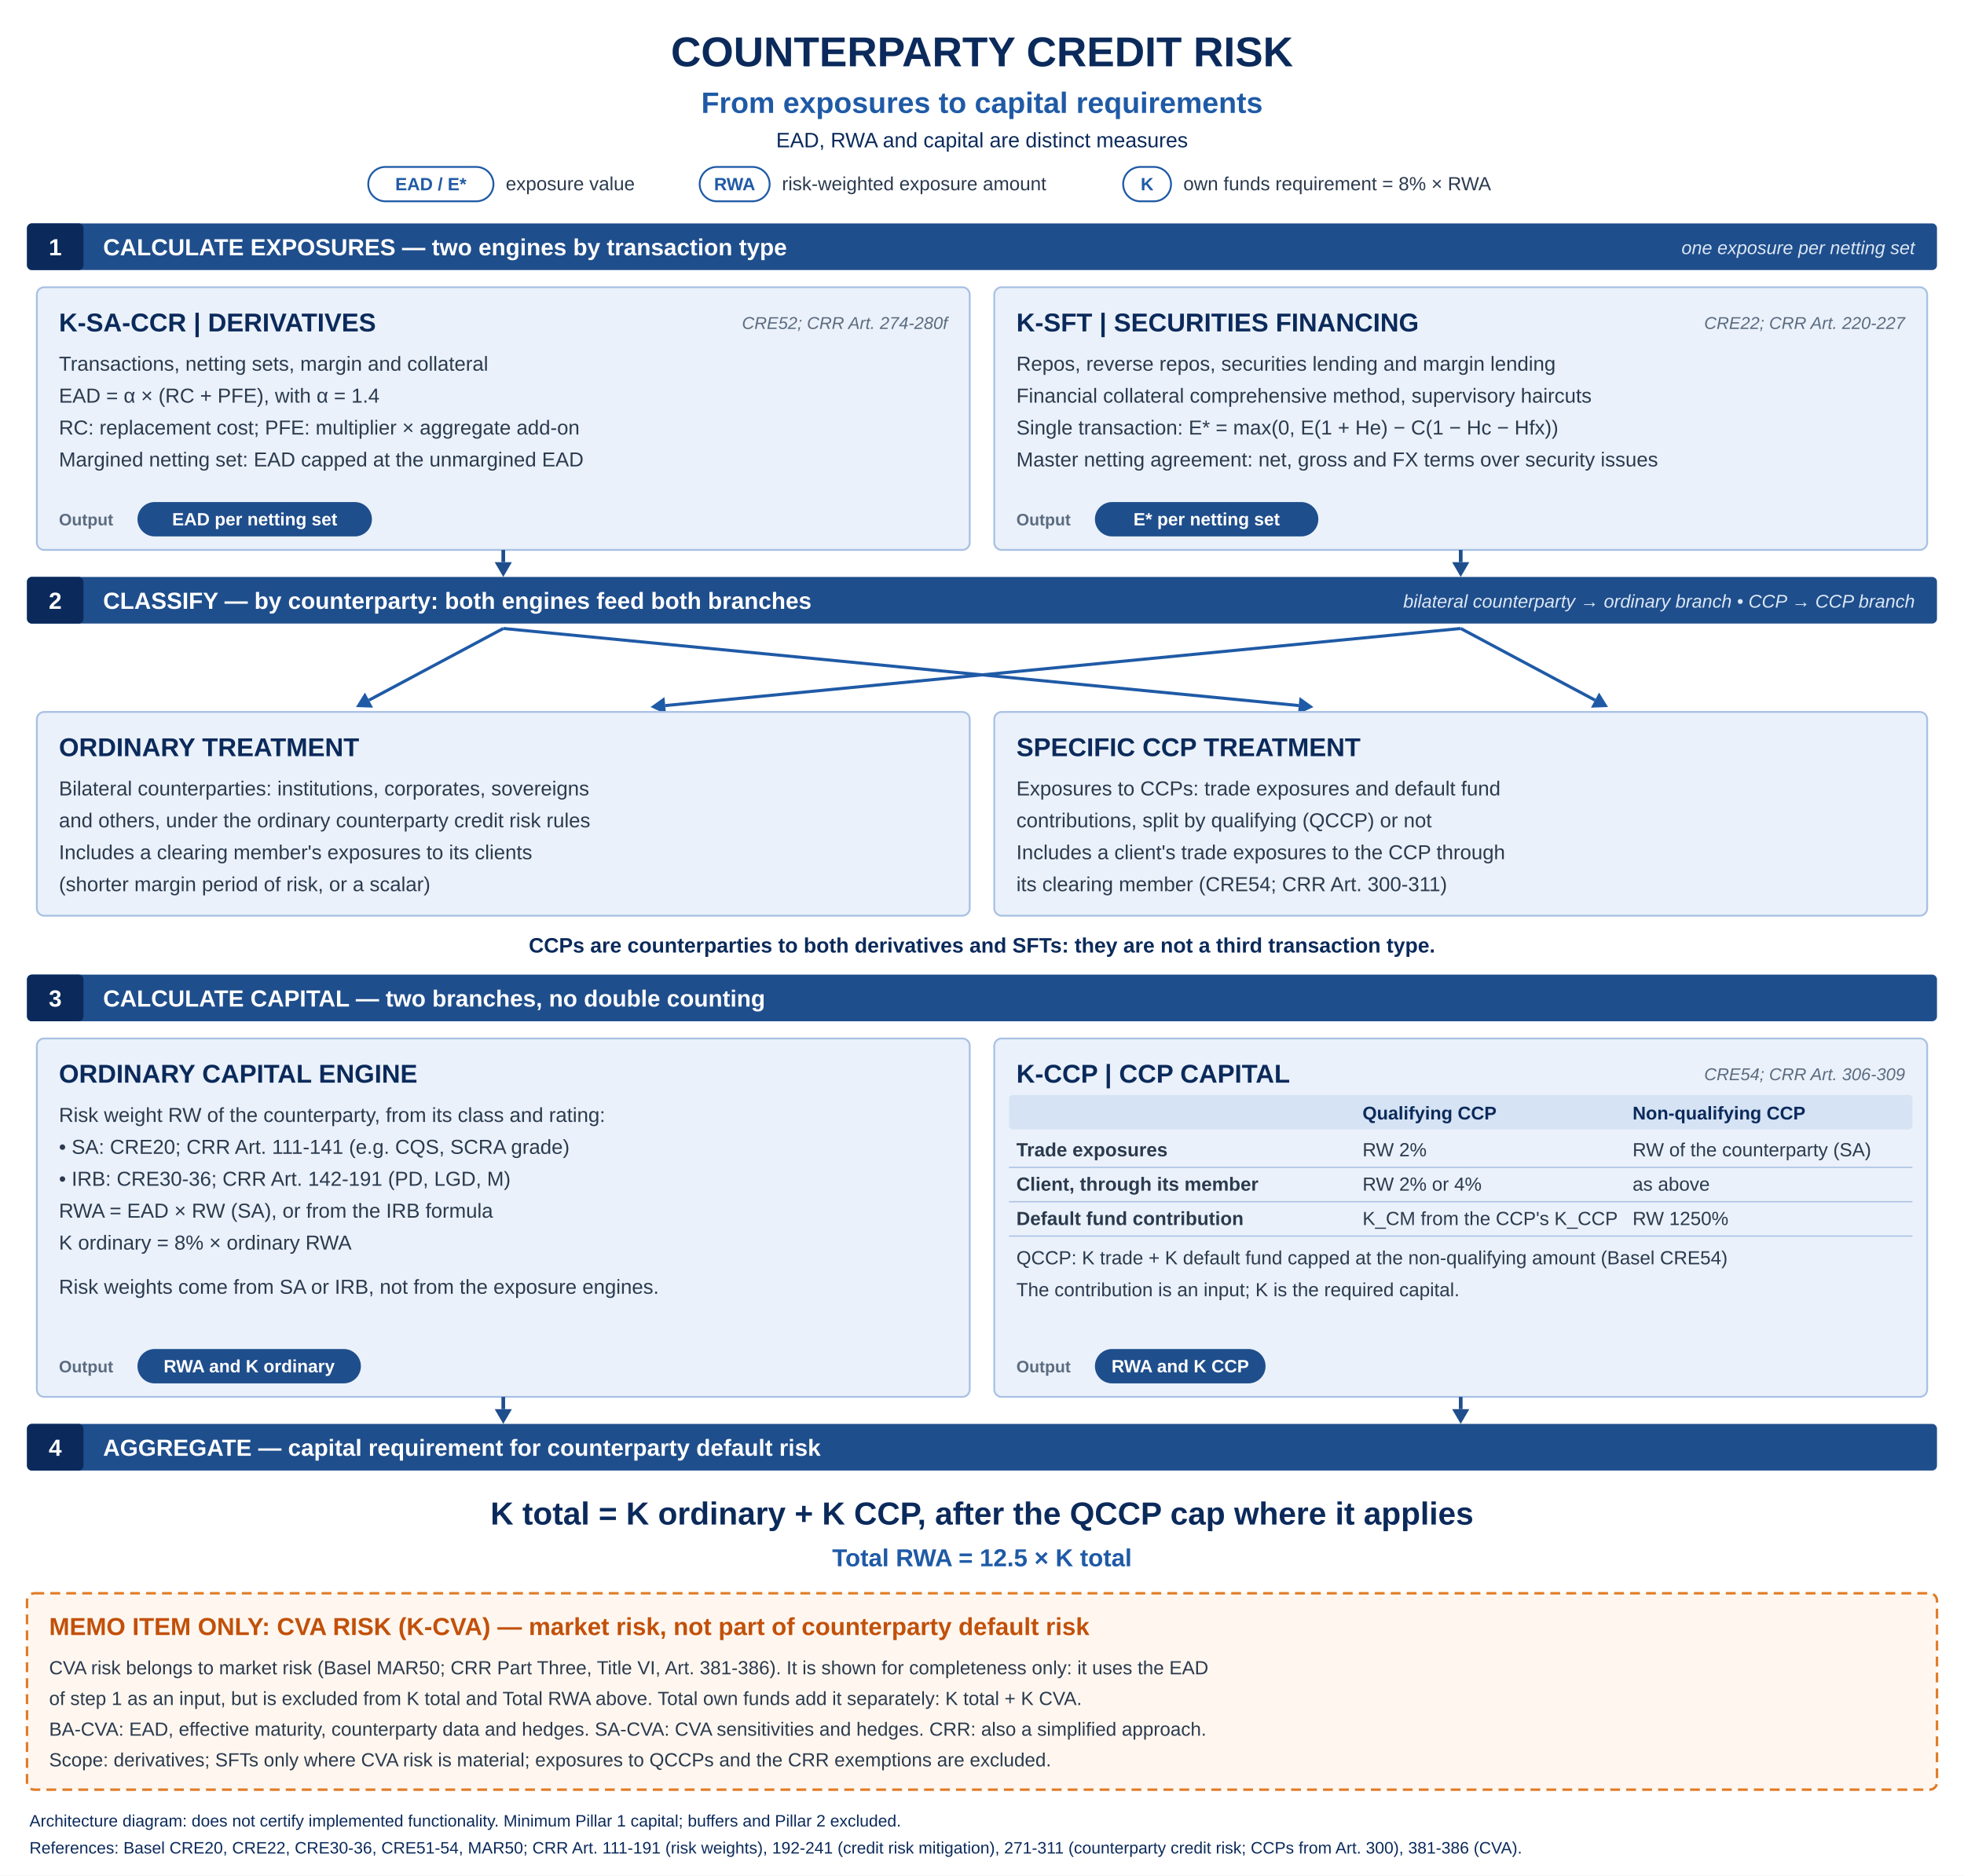
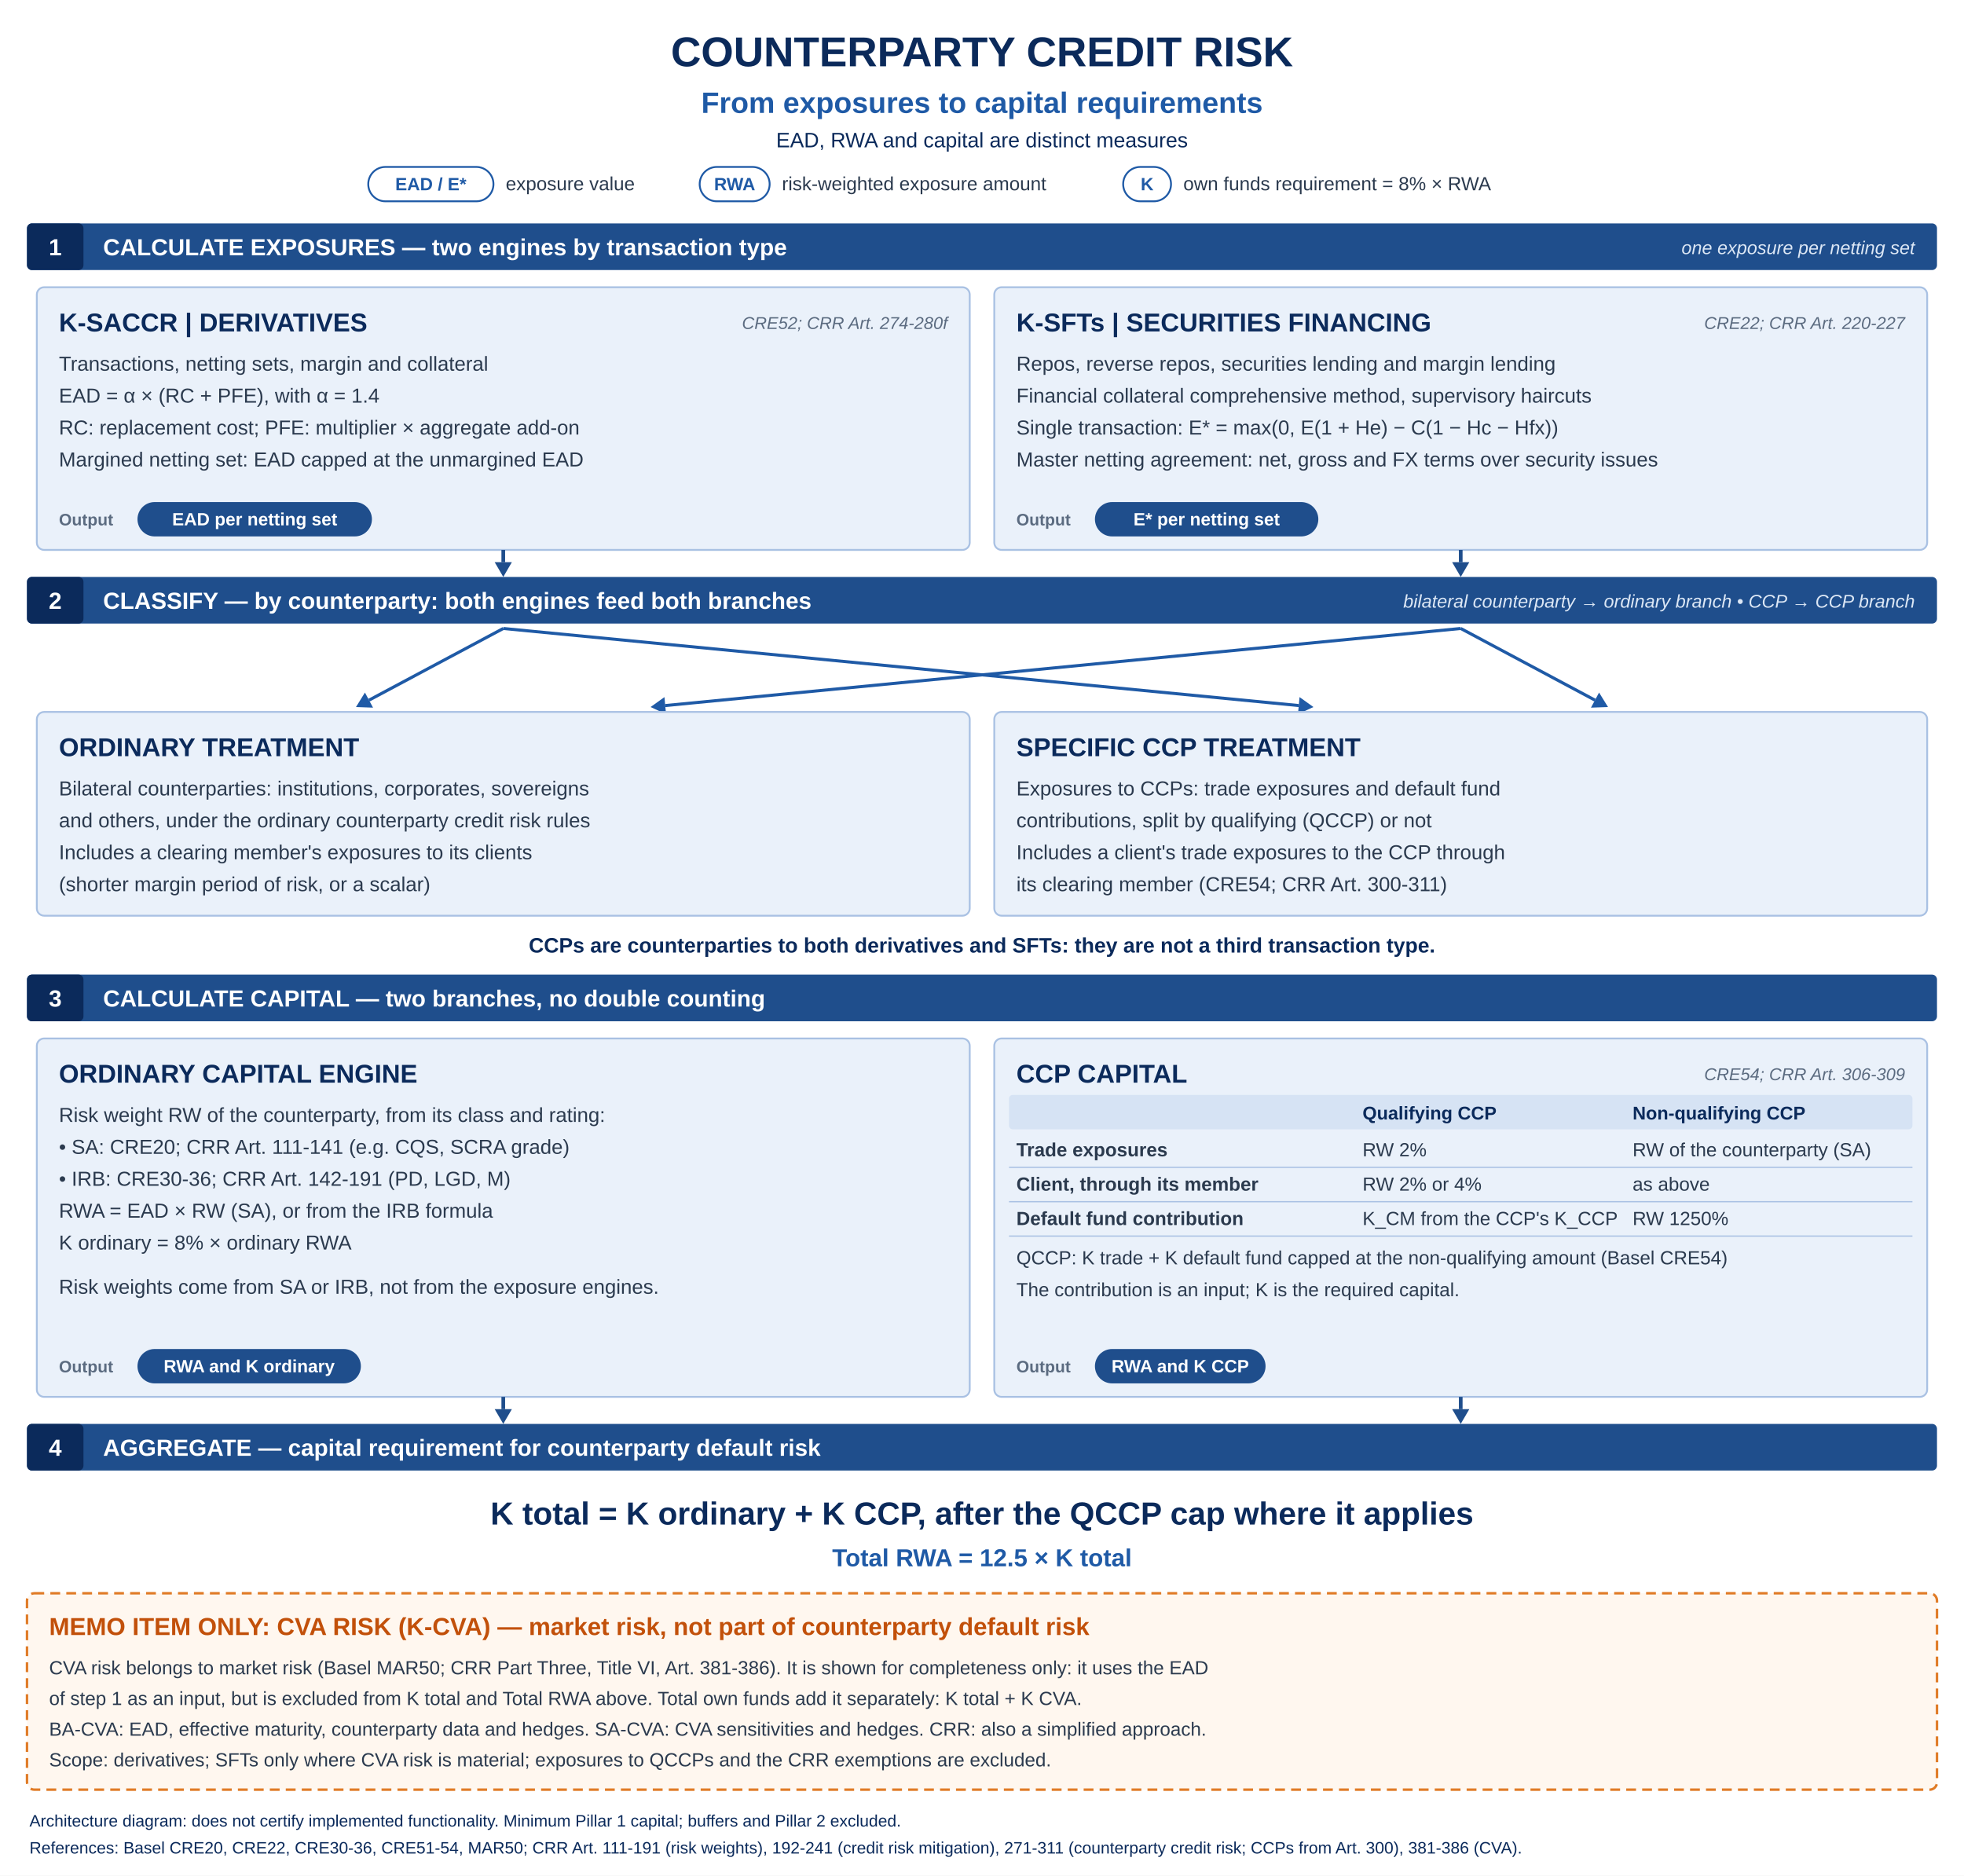
<svg xmlns="http://www.w3.org/2000/svg" width="1600" height="1528" viewBox="0 0 1600 1528" font-family="'Segoe UI', 'Helvetica Neue', Arial, 'DejaVu Sans', sans-serif">
  <rect width="1600" height="1528" fill="#FFFFFF" />
  <text x="800.0" y="54" font-size="34" font-weight="bold" font-style="normal" fill="#0B2A5B" text-anchor="middle">COUNTERPARTY CREDIT RISK</text>
  <text x="800.0" y="92" font-size="24" font-weight="bold" font-style="normal" fill="#1F5AA6" text-anchor="middle">From exposures to capital requirements</text>
  <text x="800.0" y="120" font-size="17" font-weight="normal" font-style="normal" fill="#0B2A5B" text-anchor="middle">EAD, RWA and capital are distinct measures</text>
  <rect x="300" y="136" width="102" height="28" rx="14" fill="#FFFFFF" stroke="#1F5AA6" stroke-width="1.5" />
  <text x="351.0" y="155" font-size="14.5" font-weight="bold" font-style="normal" fill="#1F5AA6" text-anchor="middle">EAD / E*</text>
  <text x="412" y="155" font-size="15.5" font-weight="normal" font-style="normal" fill="#2B3A4E" text-anchor="start">exposure value</text>
  <rect x="570" y="136" width="57" height="28" rx="14" fill="#FFFFFF" stroke="#1F5AA6" stroke-width="1.5" />
  <text x="598.5" y="155" font-size="14.5" font-weight="bold" font-style="normal" fill="#1F5AA6" text-anchor="middle">RWA</text>
  <text x="637" y="155" font-size="15.5" font-weight="normal" font-style="normal" fill="#2B3A4E" text-anchor="start">risk-weighted exposure amount</text>
  <rect x="915" y="136" width="39" height="28" rx="14" fill="#FFFFFF" stroke="#1F5AA6" stroke-width="1.5" />
  <text x="934.5" y="155" font-size="14.5" font-weight="bold" font-style="normal" fill="#1F5AA6" text-anchor="middle">K</text>
  <text x="964" y="155" font-size="15.5" font-weight="normal" font-style="normal" fill="#2B3A4E" text-anchor="start">own funds requirement = 8% × RWA</text>
  <rect x="22" y="182" width="1556" height="38" rx="4" fill="#1F4E8C" />
  <rect x="22" y="182" width="46" height="38" rx="4" fill="#0B2A5B" />
  <text x="45" y="208" font-size="19" font-weight="bold" font-style="normal" fill="#FFFFFF" text-anchor="middle">1</text>
  <text x="84" y="208" font-size="19" font-weight="bold" font-style="normal" fill="#FFFFFF" text-anchor="start">CALCULATE EXPOSURES — two engines by transaction type</text>
  <text x="1560" y="207" font-size="15" font-weight="normal" font-style="italic" fill="#DCE7F5" text-anchor="end">one exposure per netting set</text>
  <rect x="30" y="234" width="760" height="214" rx="6" fill="#EAF1FA" stroke="#A9C1E3" stroke-width="1.5" />
-   <text x="48" y="270" font-size="21" font-weight="bold" font-style="normal" fill="#0B2A5B" text-anchor="start">K-SA-CCR | DERIVATIVES</text>
+   <text x="48" y="270" font-size="21" font-weight="bold" font-style="normal" fill="#0B2A5B" text-anchor="start">K-SACCR | DERIVATIVES</text>
  <text x="772" y="268" font-size="14" font-weight="normal" font-style="italic" fill="#5B6B80" text-anchor="end">CRE52; CRR Art. 274-280f</text>
  <text x="48" y="302" font-size="16.5" font-weight="normal" font-style="normal" fill="#2B3A4E" text-anchor="start">Transactions, netting sets, margin and collateral</text>
  <text x="48" y="328" font-size="16.5" font-weight="normal" font-style="normal" fill="#2B3A4E" text-anchor="start">EAD = α × (RC + PFE), with α = 1.4</text>
  <text x="48" y="354" font-size="16.5" font-weight="normal" font-style="normal" fill="#2B3A4E" text-anchor="start">RC: replacement cost; PFE: multiplier × aggregate add-on</text>
  <text x="48" y="380" font-size="16.5" font-weight="normal" font-style="normal" fill="#2B3A4E" text-anchor="start">Margined netting set: EAD capped at the unmargined EAD</text>
  <text x="48" y="428" font-size="13.5" font-weight="bold" font-style="normal" fill="#5B6B80" text-anchor="start">Output</text>
  <rect x="112" y="409" width="191" height="28" rx="14" fill="#1F4E8C" />
  <text x="207.5" y="428" font-size="14.5" font-weight="bold" font-style="normal" fill="#FFFFFF" text-anchor="middle">EAD per netting set</text>
  <rect x="810" y="234" width="760" height="214" rx="6" fill="#EAF1FA" stroke="#A9C1E3" stroke-width="1.5" />
-   <text x="828" y="270" font-size="21" font-weight="bold" font-style="normal" fill="#0B2A5B" text-anchor="start">K-SFT | SECURITIES FINANCING</text>
+   <text x="828" y="270" font-size="21" font-weight="bold" font-style="normal" fill="#0B2A5B" text-anchor="start">K-SFTs | SECURITIES FINANCING</text>
  <text x="1552" y="268" font-size="14" font-weight="normal" font-style="italic" fill="#5B6B80" text-anchor="end">CRE22; CRR Art. 220-227</text>
  <text x="828" y="302" font-size="16.5" font-weight="normal" font-style="normal" fill="#2B3A4E" text-anchor="start">Repos, reverse repos, securities lending and margin lending</text>
  <text x="828" y="328" font-size="16.5" font-weight="normal" font-style="normal" fill="#2B3A4E" text-anchor="start">Financial collateral comprehensive method, supervisory haircuts</text>
  <text x="828" y="354" font-size="16.5" font-weight="normal" font-style="normal" fill="#2B3A4E" text-anchor="start">Single transaction: E* = max(0, E(1 + He) − C(1 − Hc − Hfx))</text>
  <text x="828" y="380" font-size="16.5" font-weight="normal" font-style="normal" fill="#2B3A4E" text-anchor="start">Master netting agreement: net, gross and FX terms over security issues</text>
  <text x="828" y="428" font-size="13.5" font-weight="bold" font-style="normal" fill="#5B6B80" text-anchor="start">Output</text>
  <rect x="892" y="409" width="182" height="28" rx="14" fill="#1F4E8C" />
  <text x="983.0" y="428" font-size="14.5" font-weight="bold" font-style="normal" fill="#FFFFFF" text-anchor="middle">E* per netting set</text>
  <line x1="410.0" y1="448" x2="410.0" y2="458.0" stroke="#1F4E8C" stroke-width="3" />
  <polygon points="417.0,458.0 403.0,458.0 410.0,470" fill="#1F4E8C" />
  <line x1="1190.0" y1="448" x2="1190.0" y2="458.0" stroke="#1F4E8C" stroke-width="3" />
  <polygon points="1197.0,458.0 1183.0,458.0 1190.0,470" fill="#1F4E8C" />
  <rect x="22" y="470" width="1556" height="38" rx="4" fill="#1F4E8C" />
  <rect x="22" y="470" width="46" height="38" rx="4" fill="#0B2A5B" />
  <text x="45" y="496" font-size="19" font-weight="bold" font-style="normal" fill="#FFFFFF" text-anchor="middle">2</text>
  <text x="84" y="496" font-size="19" font-weight="bold" font-style="normal" fill="#FFFFFF" text-anchor="start">CLASSIFY — by counterparty: both engines feed both branches</text>
  <text x="1560" y="495" font-size="15" font-weight="normal" font-style="italic" fill="#DCE7F5" text-anchor="end">bilateral counterparty → ordinary branch   •   CCP → CCP branch</text>
  <line x1="410.0" y1="512" x2="300.6" y2="570.4" stroke="#1F5AA6" stroke-width="2.5" />
  <polygon points="303.9,576.5 297.3,564.2 290.0,576" fill="#1F5AA6" />
  <line x1="410.0" y1="512" x2="1058.1" y2="574.8" stroke="#1F5AA6" stroke-width="2.5" />
  <polygon points="1058.7,567.9 1057.4,581.8 1070.0,576" fill="#1F5AA6" />
  <line x1="1190.0" y1="512" x2="541.9" y2="574.8" stroke="#1F5AA6" stroke-width="2.5" />
  <polygon points="542.6,581.8 541.3,567.9 530.0,576" fill="#1F5AA6" />
  <line x1="1190.0" y1="512" x2="1299.4" y2="570.4" stroke="#1F5AA6" stroke-width="2.5" />
  <polygon points="1302.7,564.2 1296.1,576.5 1310.0,576" fill="#1F5AA6" />
  <rect x="30" y="580" width="760" height="166" rx="6" fill="#EAF1FA" stroke="#A9C1E3" stroke-width="1.5" />
  <text x="48" y="616" font-size="21" font-weight="bold" font-style="normal" fill="#0B2A5B" text-anchor="start">ORDINARY TREATMENT</text>
  <text x="48" y="648" font-size="16.5" font-weight="normal" font-style="normal" fill="#2B3A4E" text-anchor="start">Bilateral counterparties: institutions, corporates, sovereigns</text>
  <text x="48" y="674" font-size="16.5" font-weight="normal" font-style="normal" fill="#2B3A4E" text-anchor="start">and others, under the ordinary counterparty credit risk rules</text>
  <text x="48" y="700" font-size="16.5" font-weight="normal" font-style="normal" fill="#2B3A4E" text-anchor="start">Includes a clearing member's exposures to its clients</text>
  <text x="48" y="726" font-size="16.5" font-weight="normal" font-style="normal" fill="#2B3A4E" text-anchor="start">(shorter margin period of risk, or a scalar)</text>
  <rect x="810" y="580" width="760" height="166" rx="6" fill="#EAF1FA" stroke="#A9C1E3" stroke-width="1.5" />
  <text x="828" y="616" font-size="21" font-weight="bold" font-style="normal" fill="#0B2A5B" text-anchor="start">SPECIFIC CCP TREATMENT</text>
  <text x="828" y="648" font-size="16.5" font-weight="normal" font-style="normal" fill="#2B3A4E" text-anchor="start">Exposures to CCPs: trade exposures and default fund</text>
  <text x="828" y="674" font-size="16.5" font-weight="normal" font-style="normal" fill="#2B3A4E" text-anchor="start">contributions, split by qualifying (QCCP) or not</text>
  <text x="828" y="700" font-size="16.5" font-weight="normal" font-style="normal" fill="#2B3A4E" text-anchor="start">Includes a client's trade exposures to the CCP through</text>
  <text x="828" y="726" font-size="16.5" font-weight="normal" font-style="normal" fill="#2B3A4E" text-anchor="start">its clearing member (CRE54; CRR Art. 300-311)</text>
  <text x="800.0" y="776" font-size="17" font-weight="bold" font-style="normal" fill="#0B2A5B" text-anchor="middle">CCPs are counterparties to both derivatives and SFTs: they are not a third transaction type.</text>
  <rect x="22" y="794" width="1556" height="38" rx="4" fill="#1F4E8C" />
  <rect x="22" y="794" width="46" height="38" rx="4" fill="#0B2A5B" />
  <text x="45" y="820" font-size="19" font-weight="bold" font-style="normal" fill="#FFFFFF" text-anchor="middle">3</text>
  <text x="84" y="820" font-size="19" font-weight="bold" font-style="normal" fill="#FFFFFF" text-anchor="start">CALCULATE CAPITAL — two branches, no double counting</text>
  <rect x="30" y="846" width="760" height="292" rx="6" fill="#EAF1FA" stroke="#A9C1E3" stroke-width="1.5" />
  <text x="48" y="882" font-size="21" font-weight="bold" font-style="normal" fill="#0B2A5B" text-anchor="start">ORDINARY CAPITAL ENGINE</text>
  <text x="48" y="914" font-size="16.5" font-weight="normal" font-style="normal" fill="#2B3A4E" text-anchor="start">Risk weight RW of the counterparty, from its class and rating:</text>
  <text x="48" y="940" font-size="16.5" font-weight="normal" font-style="normal" fill="#2B3A4E" text-anchor="start">• SA: CRE20; CRR Art. 111-141 (e.g. CQS, SCRA grade)</text>
  <text x="48" y="966" font-size="16.5" font-weight="normal" font-style="normal" fill="#2B3A4E" text-anchor="start">• IRB: CRE30-36; CRR Art. 142-191 (PD, LGD, M)</text>
  <text x="48" y="992" font-size="16.5" font-weight="normal" font-style="normal" fill="#2B3A4E" text-anchor="start">RWA = EAD × RW (SA), or from the IRB formula</text>
  <text x="48" y="1018" font-size="16.5" font-weight="normal" font-style="normal" fill="#2B3A4E" text-anchor="start">K ordinary = 8% × ordinary RWA</text>
  <text x="48" y="1054" font-size="16.5" font-weight="normal" font-style="normal" fill="#2B3A4E" text-anchor="start">Risk weights come from SA or IRB, not from the exposure engines.</text>
  <text x="48" y="1118" font-size="13.5" font-weight="bold" font-style="normal" fill="#5B6B80" text-anchor="start">Output</text>
  <rect x="112" y="1099" width="182" height="28" rx="14" fill="#1F4E8C" />
  <text x="203.0" y="1118" font-size="14.5" font-weight="bold" font-style="normal" fill="#FFFFFF" text-anchor="middle">RWA and K ordinary</text>
  <rect x="810" y="846" width="760" height="292" rx="6" fill="#EAF1FA" stroke="#A9C1E3" stroke-width="1.5" />
-   <text x="828" y="882" font-size="21" font-weight="bold" font-style="normal" fill="#0B2A5B" text-anchor="start">K-CCP | CCP CAPITAL</text>
+   <text x="828" y="882" font-size="21" font-weight="bold" font-style="normal" fill="#0B2A5B" text-anchor="start">CCP CAPITAL</text>
  <text x="1552" y="880" font-size="14" font-weight="normal" font-style="italic" fill="#5B6B80" text-anchor="end">CRE54; CRR Art. 306-309</text>
  <rect x="822" y="892" width="736" height="28" rx="3" fill="#D6E3F4" />
  <text x="1110" y="912" font-size="15" font-weight="bold" font-style="normal" fill="#0B2A5B" text-anchor="start">Qualifying CCP</text>
  <text x="1330" y="912" font-size="15" font-weight="bold" font-style="normal" fill="#0B2A5B" text-anchor="start">Non-qualifying CCP</text>
  <text x="828" y="942" font-size="15.5" font-weight="bold" font-style="normal" fill="#2B3A4E" text-anchor="start">Trade exposures</text>
  <text x="1110" y="942" font-size="15.5" font-weight="normal" font-style="normal" fill="#2B3A4E" text-anchor="start">RW 2%</text>
  <text x="1330" y="942" font-size="15.5" font-weight="normal" font-style="normal" fill="#2B3A4E" text-anchor="start">RW of the counterparty (SA)</text>
  <line x1="822" y1="951" x2="1558" y2="951" stroke="#A9C1E3" stroke-width="1" />
  <text x="828" y="970" font-size="15.5" font-weight="bold" font-style="normal" fill="#2B3A4E" text-anchor="start">Client, through its member</text>
  <text x="1110" y="970" font-size="15.5" font-weight="normal" font-style="normal" fill="#2B3A4E" text-anchor="start">RW 2% or 4%</text>
  <text x="1330" y="970" font-size="15.5" font-weight="normal" font-style="normal" fill="#2B3A4E" text-anchor="start">as above</text>
  <line x1="822" y1="979" x2="1558" y2="979" stroke="#A9C1E3" stroke-width="1" />
  <text x="828" y="998" font-size="15.5" font-weight="bold" font-style="normal" fill="#2B3A4E" text-anchor="start">Default fund contribution</text>
  <text x="1110" y="998" font-size="15.5" font-weight="normal" font-style="normal" fill="#2B3A4E" text-anchor="start">K_CM from the CCP's K_CCP</text>
  <text x="1330" y="998" font-size="15.5" font-weight="normal" font-style="normal" fill="#2B3A4E" text-anchor="start">RW 1250%</text>
  <line x1="822" y1="1007" x2="1558" y2="1007" stroke="#A9C1E3" stroke-width="1" />
  <text x="828" y="1030" font-size="15.5" font-weight="normal" font-style="normal" fill="#2B3A4E" text-anchor="start">QCCP: K trade + K default fund capped at the non-qualifying amount (Basel CRE54)</text>
  <text x="828" y="1056" font-size="15.5" font-weight="normal" font-style="normal" fill="#2B3A4E" text-anchor="start">The contribution is an input; K is the required capital.</text>
  <text x="828" y="1118" font-size="13.5" font-weight="bold" font-style="normal" fill="#5B6B80" text-anchor="start">Output</text>
  <rect x="892" y="1099" width="139" height="28" rx="14" fill="#1F4E8C" />
  <text x="961.5" y="1118" font-size="14.5" font-weight="bold" font-style="normal" fill="#FFFFFF" text-anchor="middle">RWA and K CCP</text>
  <line x1="410.0" y1="1138" x2="410.0" y2="1148.0" stroke="#1F4E8C" stroke-width="3" />
  <polygon points="417.0,1148.0 403.0,1148.0 410.0,1160" fill="#1F4E8C" />
  <line x1="1190.0" y1="1138" x2="1190.0" y2="1148.0" stroke="#1F4E8C" stroke-width="3" />
  <polygon points="1197.0,1148.0 1183.0,1148.0 1190.0,1160" fill="#1F4E8C" />
  <rect x="22" y="1160" width="1556" height="38" rx="4" fill="#1F4E8C" />
  <rect x="22" y="1160" width="46" height="38" rx="4" fill="#0B2A5B" />
  <text x="45" y="1186" font-size="19" font-weight="bold" font-style="normal" fill="#FFFFFF" text-anchor="middle">4</text>
  <text x="84" y="1186" font-size="19" font-weight="bold" font-style="normal" fill="#FFFFFF" text-anchor="start">AGGREGATE — capital requirement for counterparty default risk</text>
  <text x="800.0" y="1242" font-size="26" font-weight="bold" font-style="normal" fill="#0B2A5B" text-anchor="middle">K total = K ordinary + K CCP, after the QCCP cap where it applies</text>
  <text x="800.0" y="1276" font-size="20" font-weight="bold" font-style="normal" fill="#1F5AA6" text-anchor="middle">Total RWA = 12.5 × K total</text>
  <rect x="22" y="1298" width="1556" height="160" rx="6" fill="#FFF7EF" stroke="#E07B26" stroke-width="2" stroke-dasharray="8 5" />
  <text x="40" y="1332" font-size="20" font-weight="bold" font-style="normal" fill="#C2500A" text-anchor="start">MEMO ITEM ONLY: CVA RISK (K-CVA) — market risk, not part of counterparty default risk</text>
  <text x="40" y="1364" font-size="15.5" font-weight="normal" font-style="normal" fill="#2B3A4E" text-anchor="start">CVA risk belongs to market risk (Basel MAR50; CRR Part Three, Title VI, Art. 381-386). It is shown for completeness only: it uses the EAD</text>
  <text x="40" y="1389" font-size="15.5" font-weight="normal" font-style="normal" fill="#2B3A4E" text-anchor="start">of step 1 as an input, but is excluded from K total and Total RWA above. Total own funds add it separately: K total + K CVA.</text>
  <text x="40" y="1414" font-size="15.5" font-weight="normal" font-style="normal" fill="#2B3A4E" text-anchor="start">BA-CVA: EAD, effective maturity, counterparty data and hedges.   SA-CVA: CVA sensitivities and hedges.   CRR: also a simplified approach.</text>
  <text x="40" y="1439" font-size="15.5" font-weight="normal" font-style="normal" fill="#2B3A4E" text-anchor="start">Scope: derivatives; SFTs only where CVA risk is material; exposures to QCCPs and the CRR exemptions are excluded.</text>
  <text x="24" y="1488" font-size="13.5" font-weight="normal" font-style="normal" fill="#0B2A5B" text-anchor="start">Architecture diagram: does not certify implemented functionality. Minimum Pillar 1 capital; buffers and Pillar 2 excluded.</text>
  <text x="24" y="1510" font-size="13.5" font-weight="normal" font-style="normal" fill="#0B2A5B" text-anchor="start">References: Basel CRE20, CRE22, CRE30-36, CRE51-54, MAR50; CRR Art. 111-191 (risk weights), 192-241 (credit risk mitigation), 271-311 (counterparty credit risk; CCPs from Art. 300), 381-386 (CVA).</text>
</svg>
